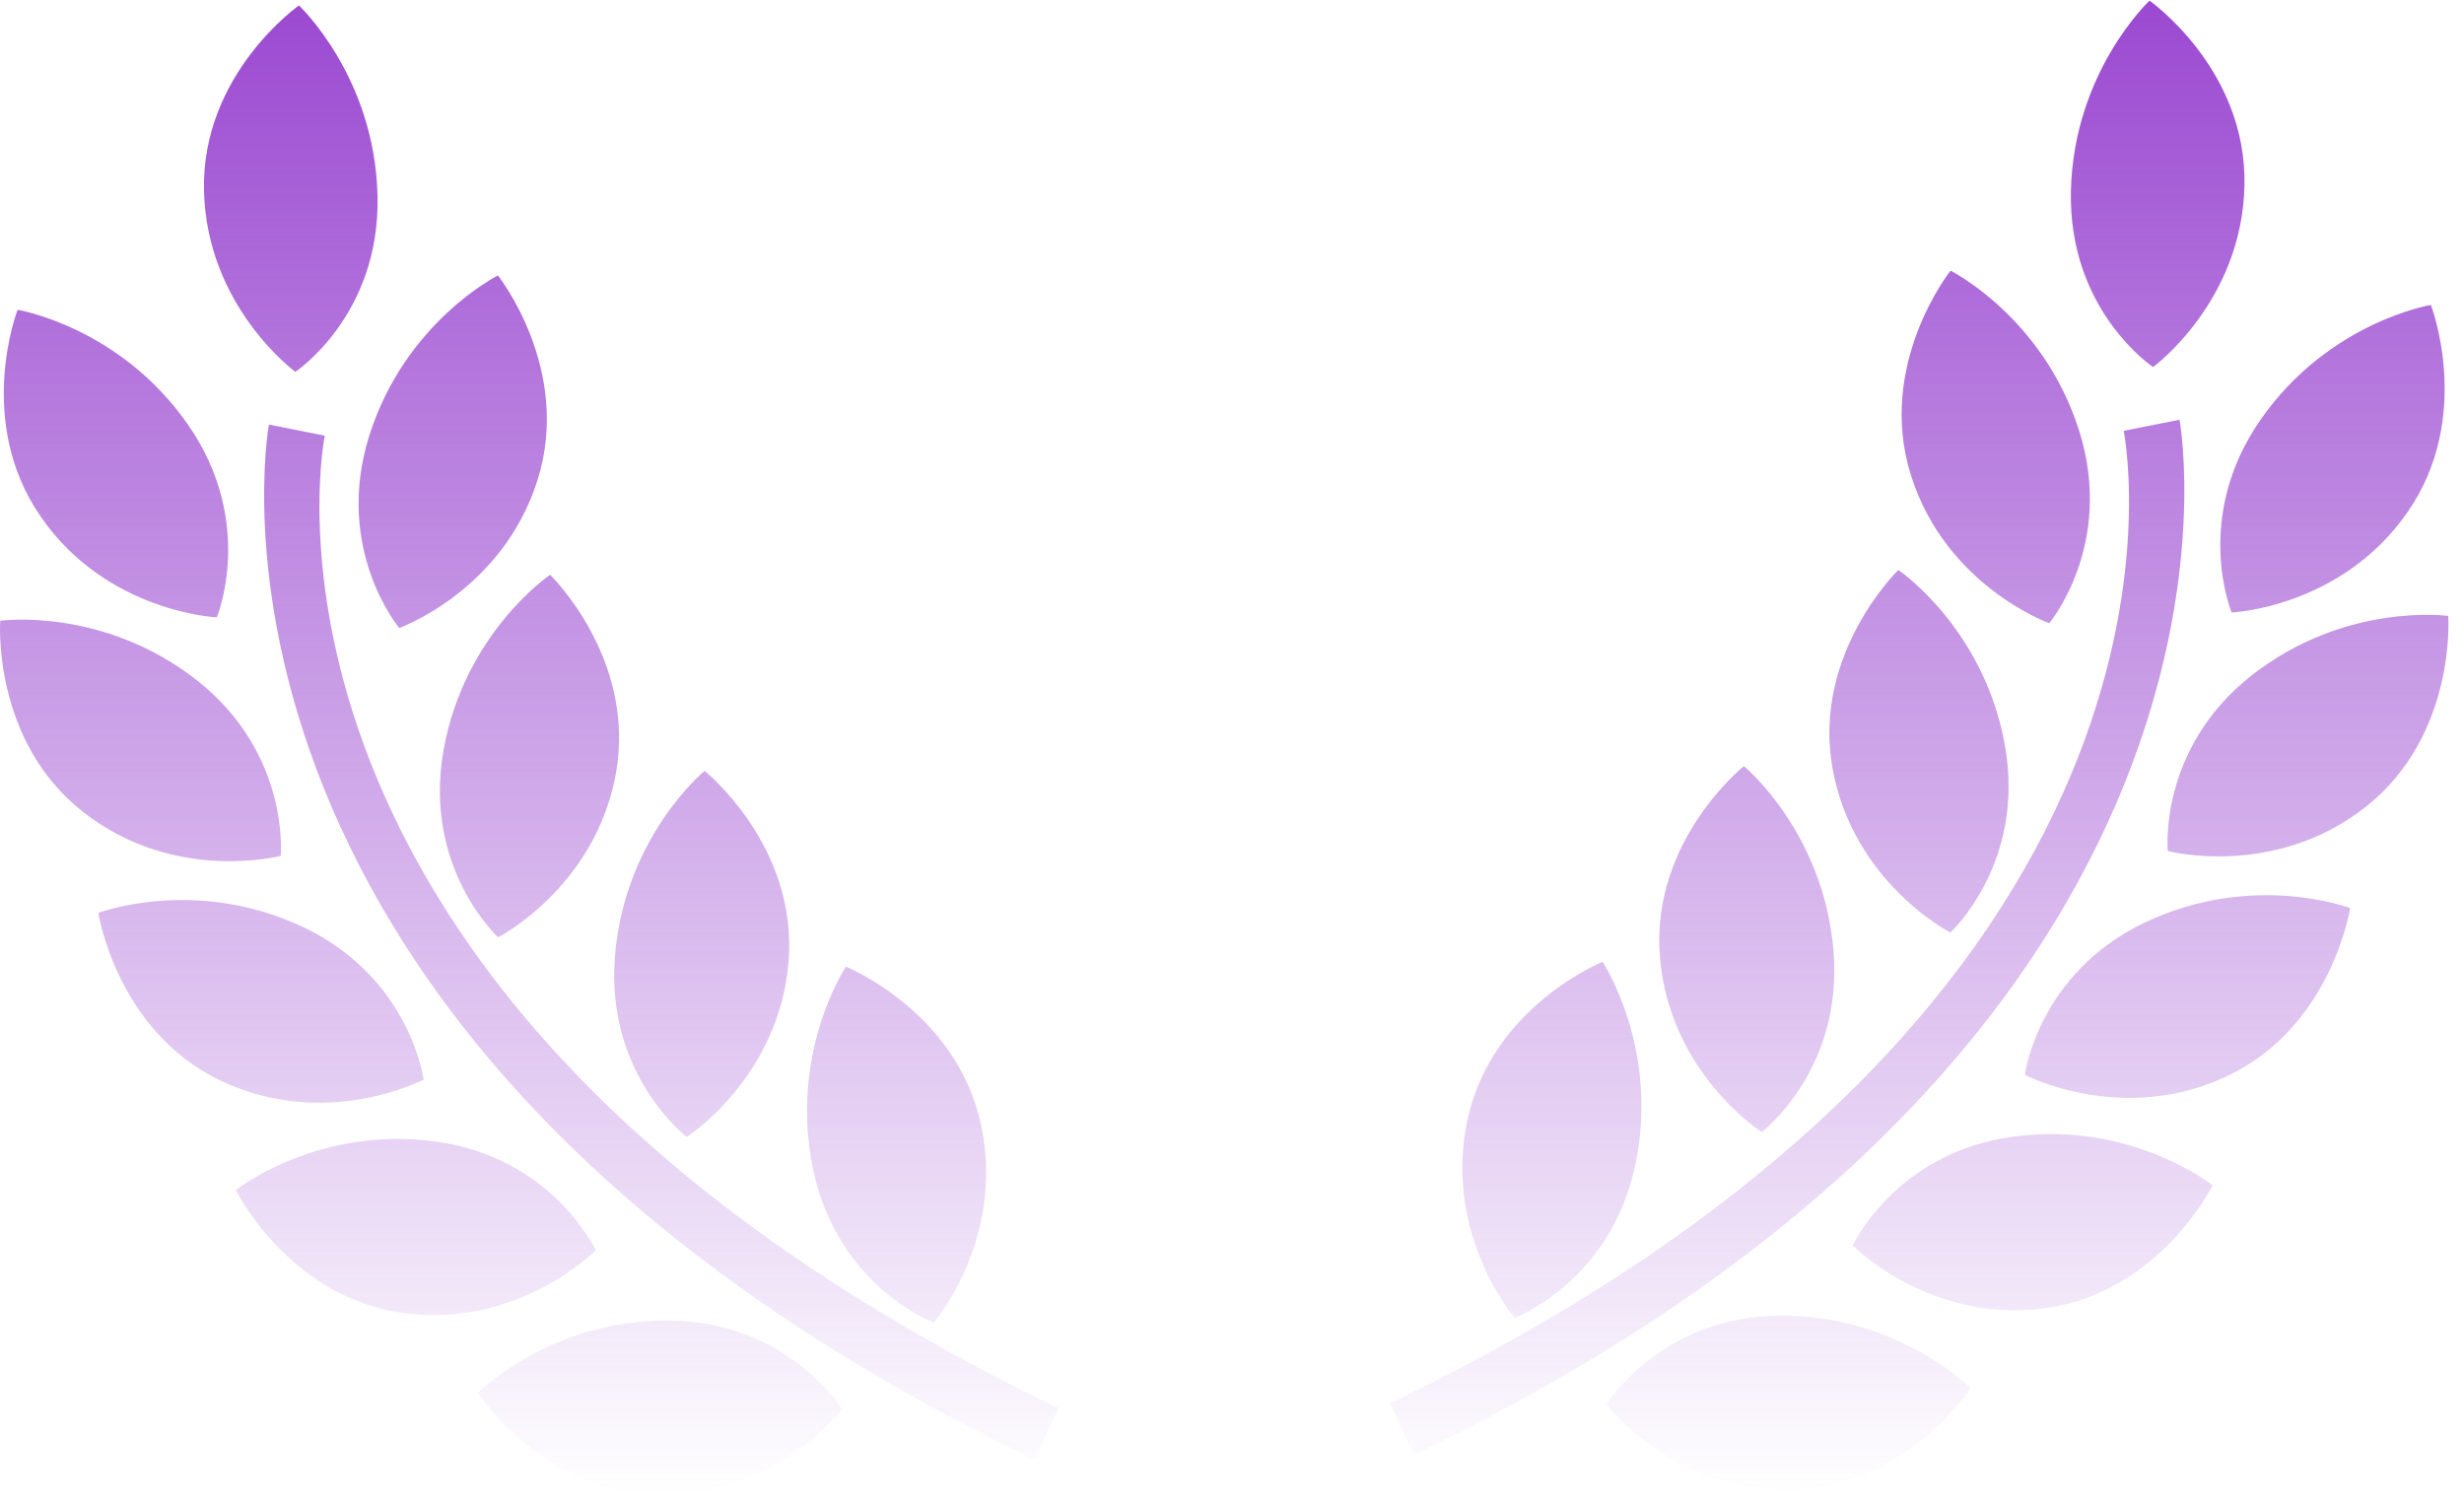
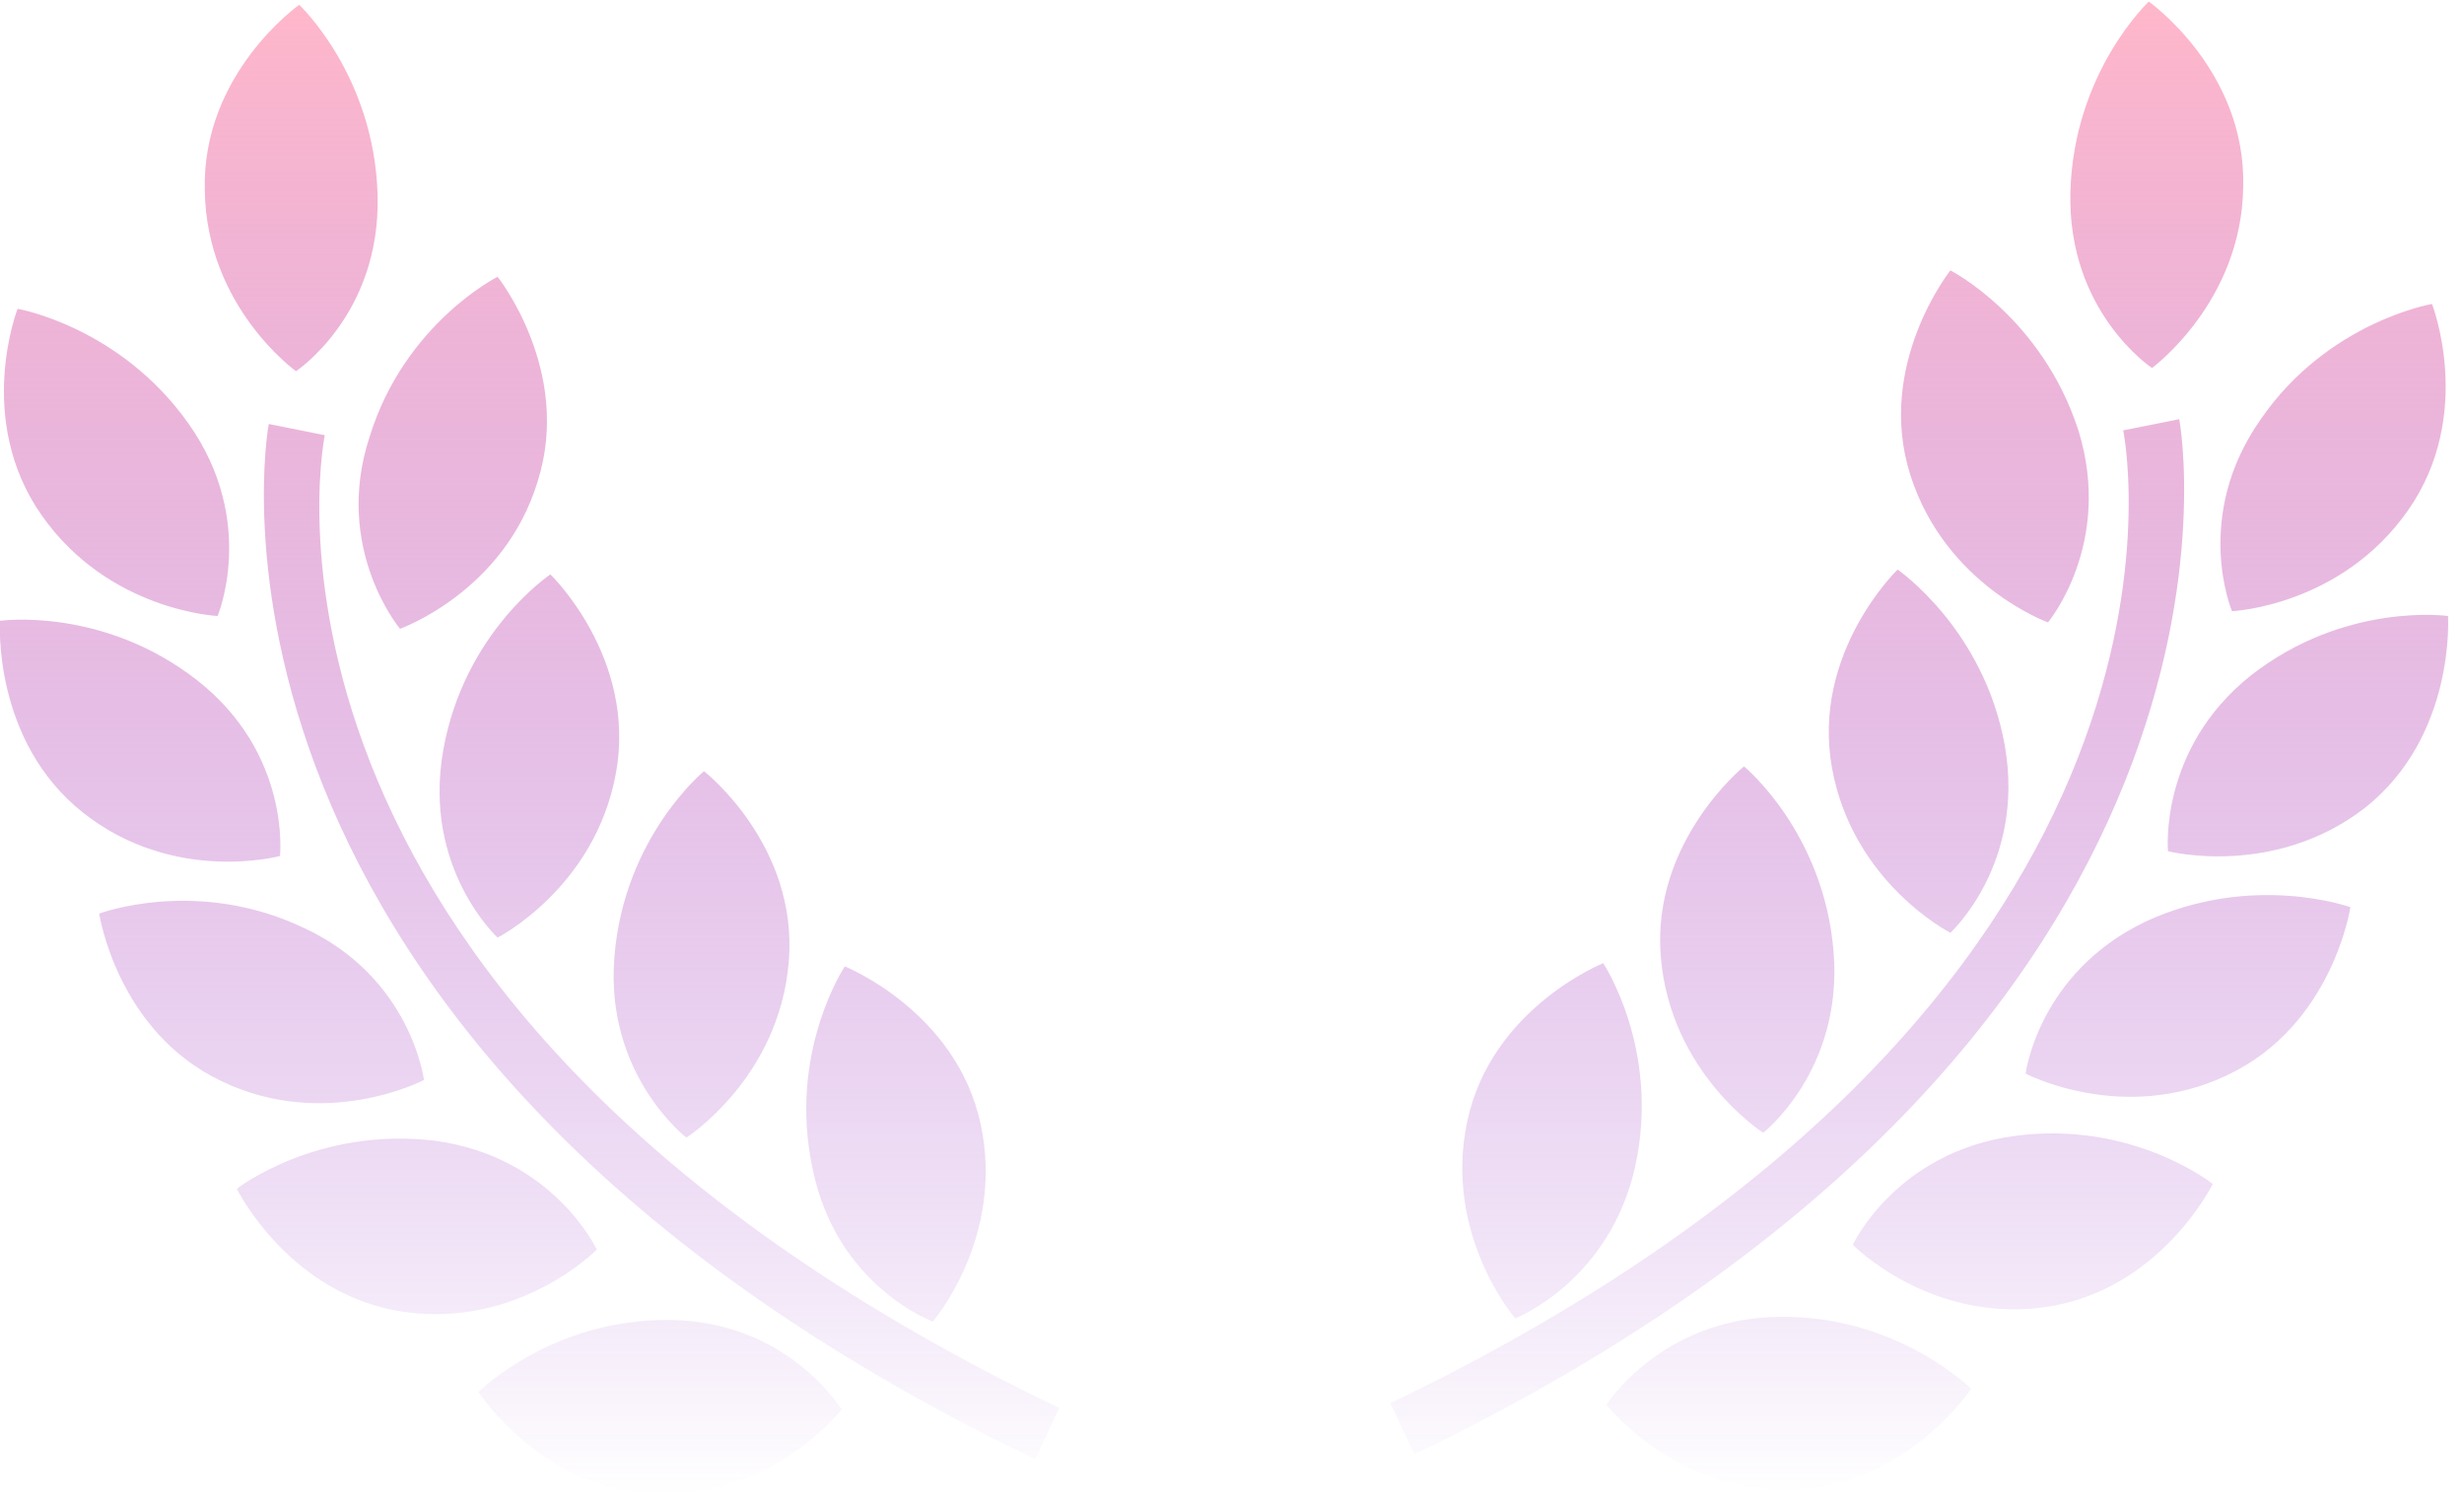
- <svg xmlns="http://www.w3.org/2000/svg" width="154" height="94" viewBox="0 0 154 94" fill="none">
-   <path fill-rule="evenodd" clip-rule="evenodd" d="M129.433 11.951C129.266 19.419 134.568 22.942 134.568 22.942C134.568 22.942 140.118 18.884 140.279 11.608C140.444 4.318 134.345 0.041 134.345 0.041C134.345 0.041 129.596 4.482 129.433 11.951ZM119.435 29.709C121.627 36.648 128.078 38.95 128.078 38.95C128.078 38.95 132.193 34.049 129.949 26.927C127.696 19.806 121.91 16.916 121.91 16.916C121.91 16.916 117.247 22.771 119.435 29.709ZM141.275 26.248C137.012 32.381 139.478 38.282 139.478 38.282C139.478 38.282 146.327 37.992 150.472 32.008C154.63 26.026 151.929 19.061 151.929 19.061C151.929 19.061 145.534 20.111 141.275 26.248ZM125.311 46.603C126.611 53.959 121.897 58.286 121.897 58.286C121.897 58.286 115.796 55.155 114.526 47.991C113.272 40.821 118.648 35.625 118.648 35.625C118.648 35.625 124.009 39.251 125.311 46.603ZM114.595 59.45C113.987 51.995 108.994 47.881 108.994 47.881C108.994 47.881 103.153 52.548 103.745 59.807C104.337 67.065 110.104 70.758 110.104 70.758C110.104 70.758 115.199 66.9 114.595 59.45ZM94.662 82.367C94.662 82.367 90.195 77.159 91.709 70.029C93.227 62.9 100.16 60.117 100.16 60.117C100.16 60.117 103.752 65.509 102.202 72.826C100.647 80.143 94.662 82.367 94.662 82.367ZM135.485 53.188C135.485 53.188 134.871 46.814 140.731 42.211C146.605 37.608 153.015 38.495 153.015 38.495C153.015 38.495 153.555 45.964 147.831 50.452C142.105 54.943 135.485 53.188 135.485 53.188ZM134.099 57.636C127.363 60.824 126.554 67.18 126.554 67.18C126.554 67.18 132.623 70.361 139.188 67.264C145.753 64.168 146.882 56.755 146.882 56.755C146.882 56.755 140.837 54.457 134.099 57.636ZM115.795 77.845C115.795 77.845 118.477 72.024 125.85 71.039C133.232 70.052 138.289 74.082 138.289 74.082C138.289 74.082 134.982 80.805 127.798 81.768C120.608 82.733 115.795 77.845 115.795 77.845ZM123.159 86.753C123.159 86.753 118.604 82.145 111.17 82.233C103.74 82.326 100.398 87.782 100.398 87.782C100.398 87.782 104.591 93.215 111.836 93.132C119.087 93.028 123.159 86.753 123.159 86.753ZM132.731 26.928L136.221 26.234C136.292 26.616 143.05 64.632 88.383 90.923L86.866 87.713C138.902 62.676 133.011 28.371 132.731 26.928ZM11.754 26.549C16.017 32.681 13.551 38.583 13.551 38.583C13.551 38.583 6.702 38.293 2.557 32.308C-1.601 26.327 1.1 19.362 1.1 19.362C1.1 19.362 7.495 20.411 11.754 26.549ZM24.952 39.25C24.952 39.25 31.403 36.948 33.595 30.009C35.783 23.072 31.12 17.216 31.12 17.216C31.12 17.216 25.333 20.107 23.08 27.227C20.837 34.35 24.952 39.25 24.952 39.25ZM31.132 58.586C31.132 58.586 26.418 54.259 27.718 46.903C29.02 39.551 34.381 35.925 34.381 35.925C34.381 35.925 39.757 41.121 38.503 48.291C37.233 55.456 31.132 58.586 31.132 58.586ZM44.035 48.181C44.035 48.181 39.042 52.295 38.435 59.751C37.831 67.201 42.925 71.058 42.925 71.058C42.925 71.058 48.693 67.365 49.285 60.107C49.876 52.849 44.035 48.181 44.035 48.181ZM61.32 70.329C62.834 77.46 58.367 82.668 58.367 82.668C58.367 82.668 52.382 80.443 50.827 73.127C49.277 65.809 52.869 60.418 52.869 60.418C52.869 60.418 59.802 63.2 61.32 70.329ZM18.461 23.242C18.461 23.242 23.764 19.72 23.596 12.252C23.433 4.782 18.684 0.341 18.684 0.341C18.684 0.341 12.585 4.618 12.75 11.908C12.912 19.185 18.461 23.242 18.461 23.242ZM12.298 42.512C18.158 47.114 17.544 53.489 17.544 53.489C17.544 53.489 10.924 55.244 5.198 50.752C-0.526 46.264 0.014 38.795 0.014 38.795C0.014 38.795 6.424 37.908 12.298 42.512ZM26.475 67.48C26.475 67.48 25.666 61.124 18.93 57.936C12.193 54.757 6.147 57.056 6.147 57.056C6.147 57.056 7.276 64.468 13.841 67.565C20.406 70.662 26.475 67.48 26.475 67.48ZM27.18 71.339C34.552 72.324 37.235 78.145 37.235 78.145C37.235 78.145 32.421 83.033 25.232 82.068C18.048 81.106 14.74 74.383 14.74 74.383C14.74 74.383 19.797 70.352 27.18 71.339ZM41.859 82.533C34.425 82.445 29.87 87.053 29.87 87.053C29.87 87.053 33.942 93.328 41.193 93.432C48.438 93.515 52.631 88.082 52.631 88.082C52.631 88.082 49.289 82.626 41.859 82.533ZM16.808 26.534L20.298 27.229C20.018 28.671 14.127 62.976 66.163 88.013L64.647 91.224C9.979 64.932 16.737 26.916 16.808 26.534Z" fill="url(#paint0_linear)" />
-   <defs>
-     <linearGradient id="paint0_linear" x1="76.514" y1="0.041" x2="76.514" y2="93.433" gradientUnits="userSpaceOnUse">
-       <stop stop-color="#9b49d1" />
-       <stop offset="1" stop-color="#9b49d1" stop-opacity="0" />
-     </linearGradient>
-   </defs>
+ <svg xmlns="http://www.w3.org/2000/svg" version="1.1" id="Layer_1" x="0px" y="0px" viewBox="0 0 154 94" style="enable-background:new 0 0 154 94;" xml:space="preserve">
+   <style type="text/css">
+ 	.st0{fill:url(#SVGID_1_);}
+ </style>
+   <linearGradient id="SVGID_1_" gradientUnits="userSpaceOnUse" x1="76.514" y1="95.96" x2="76.514" y2="2.567" gradientTransform="matrix(1 0 0 -1 0 96)">
+     <stop offset="0" style="stop-color:#FFB7CA" />
+     <stop offset="1" style="stop-color:#9B49D1;stop-opacity:0" />
+   </linearGradient>
+   <path class="st0" d="M129.4,12c-0.2,7.5,5.1,11,5.1,11s5.6-4.1,5.7-11.3c0.2-7.3-5.9-11.6-5.9-11.6S129.6,4.5,129.4,12z M119.4,29.7  c2.2,6.9,8.6,9.2,8.6,9.2s4.1-4.9,1.9-12c-2.3-7.1-8-10-8-10S117.2,22.8,119.4,29.7z M141.3,26.2c-4.3,6.1-1.8,12-1.8,12  s6.8-0.3,11-6.3c4.2-6,1.5-12.9,1.5-12.9S145.5,20.1,141.3,26.2z M125.3,46.6c1.3,7.4-3.4,11.7-3.4,11.7s-6.1-3.1-7.4-10.3  c-1.3-7.2,4.1-12.4,4.1-12.4S124,39.3,125.3,46.6z M114.6,59.5C114,52,109,47.9,109,47.9s-5.8,4.7-5.2,11.9c0.6,7.3,6.4,11,6.4,11  S115.2,66.9,114.6,59.5z M94.7,82.4c0,0-4.5-5.2-3-12.3c1.5-7.1,8.5-9.9,8.5-9.9s3.6,5.4,2,12.7C100.6,80.1,94.7,82.4,94.7,82.4z   M135.5,53.2c0,0-0.6-6.4,5.2-11c5.9-4.6,12.3-3.7,12.3-3.7s0.5,7.5-5.2,12C142.1,54.9,135.5,53.2,135.5,53.2z M134.1,57.6  c-6.7,3.2-7.5,9.5-7.5,9.5s6.1,3.2,12.6,0.1c6.6-3.1,7.7-10.5,7.7-10.5S140.8,54.5,134.1,57.6z M115.8,77.8c0,0,2.7-5.8,10.1-6.8  c7.4-1,12.4,3,12.4,3s-3.3,6.7-10.5,7.7C120.6,82.7,115.8,77.8,115.8,77.8z M123.2,86.8c0,0-4.6-4.6-12-4.5  c-7.4,0.1-10.8,5.5-10.8,5.5s4.2,5.4,11.4,5.3C119.1,93,123.2,86.8,123.2,86.8z M132.7,26.9l3.5-0.7c0.1,0.4,6.8,38.4-47.8,64.7  l-1.5-3.2C138.9,62.7,133,28.4,132.7,26.9z M11.8,26.5c4.3,6.1,1.8,12,1.8,12s-6.8-0.3-11-6.3c-4.2-6-1.5-12.9-1.5-12.9  S7.5,20.4,11.8,26.5z M25,39.3c0,0,6.5-2.3,8.6-9.2c2.2-6.9-2.5-12.8-2.5-12.8s-5.8,2.9-8,10C20.8,34.3,25,39.3,25,39.3z M31.1,58.6  c0,0-4.7-4.3-3.4-11.7c1.3-7.4,6.7-11,6.7-11s5.4,5.2,4.1,12.4C37.2,55.5,31.1,58.6,31.1,58.6z M44,48.2c0,0-5,4.1-5.6,11.6  c-0.6,7.4,4.5,11.3,4.5,11.3s5.8-3.7,6.4-11C49.9,52.8,44,48.2,44,48.2z M61.3,70.3c1.5,7.1-3,12.3-3,12.3s-6-2.2-7.5-9.5  c-1.6-7.3,2-12.7,2-12.7S59.8,63.2,61.3,70.3z M18.5,23.2c0,0,5.3-3.5,5.1-11c-0.2-7.5-4.9-11.9-4.9-11.9s-6.1,4.3-5.9,11.6  C12.9,19.2,18.5,23.2,18.5,23.2z M12.3,42.5c5.9,4.6,5.2,11,5.2,11s-6.6,1.8-12.3-2.7c-5.7-4.5-5.2-12-5.2-12S6.4,37.9,12.3,42.5z   M26.5,67.5c0,0-0.8-6.4-7.5-9.5c-6.7-3.2-12.8-0.9-12.8-0.9s1.1,7.4,7.7,10.5C20.4,70.7,26.5,67.5,26.5,67.5z M27.2,71.3  c7.4,1,10.1,6.8,10.1,6.8s-4.8,4.9-12,3.9c-7.2-1-10.5-7.7-10.5-7.7S19.8,70.4,27.2,71.3z M41.9,82.5c-7.4-0.1-12,4.5-12,4.5  s4.1,6.3,11.3,6.4c7.2,0.1,11.4-5.3,11.4-5.3S49.3,82.6,41.9,82.5z M16.8,26.5l3.5,0.7C20,28.7,14.1,63,66.2,88l-1.5,3.2  C10,64.9,16.7,26.9,16.8,26.5z" />
</svg>
